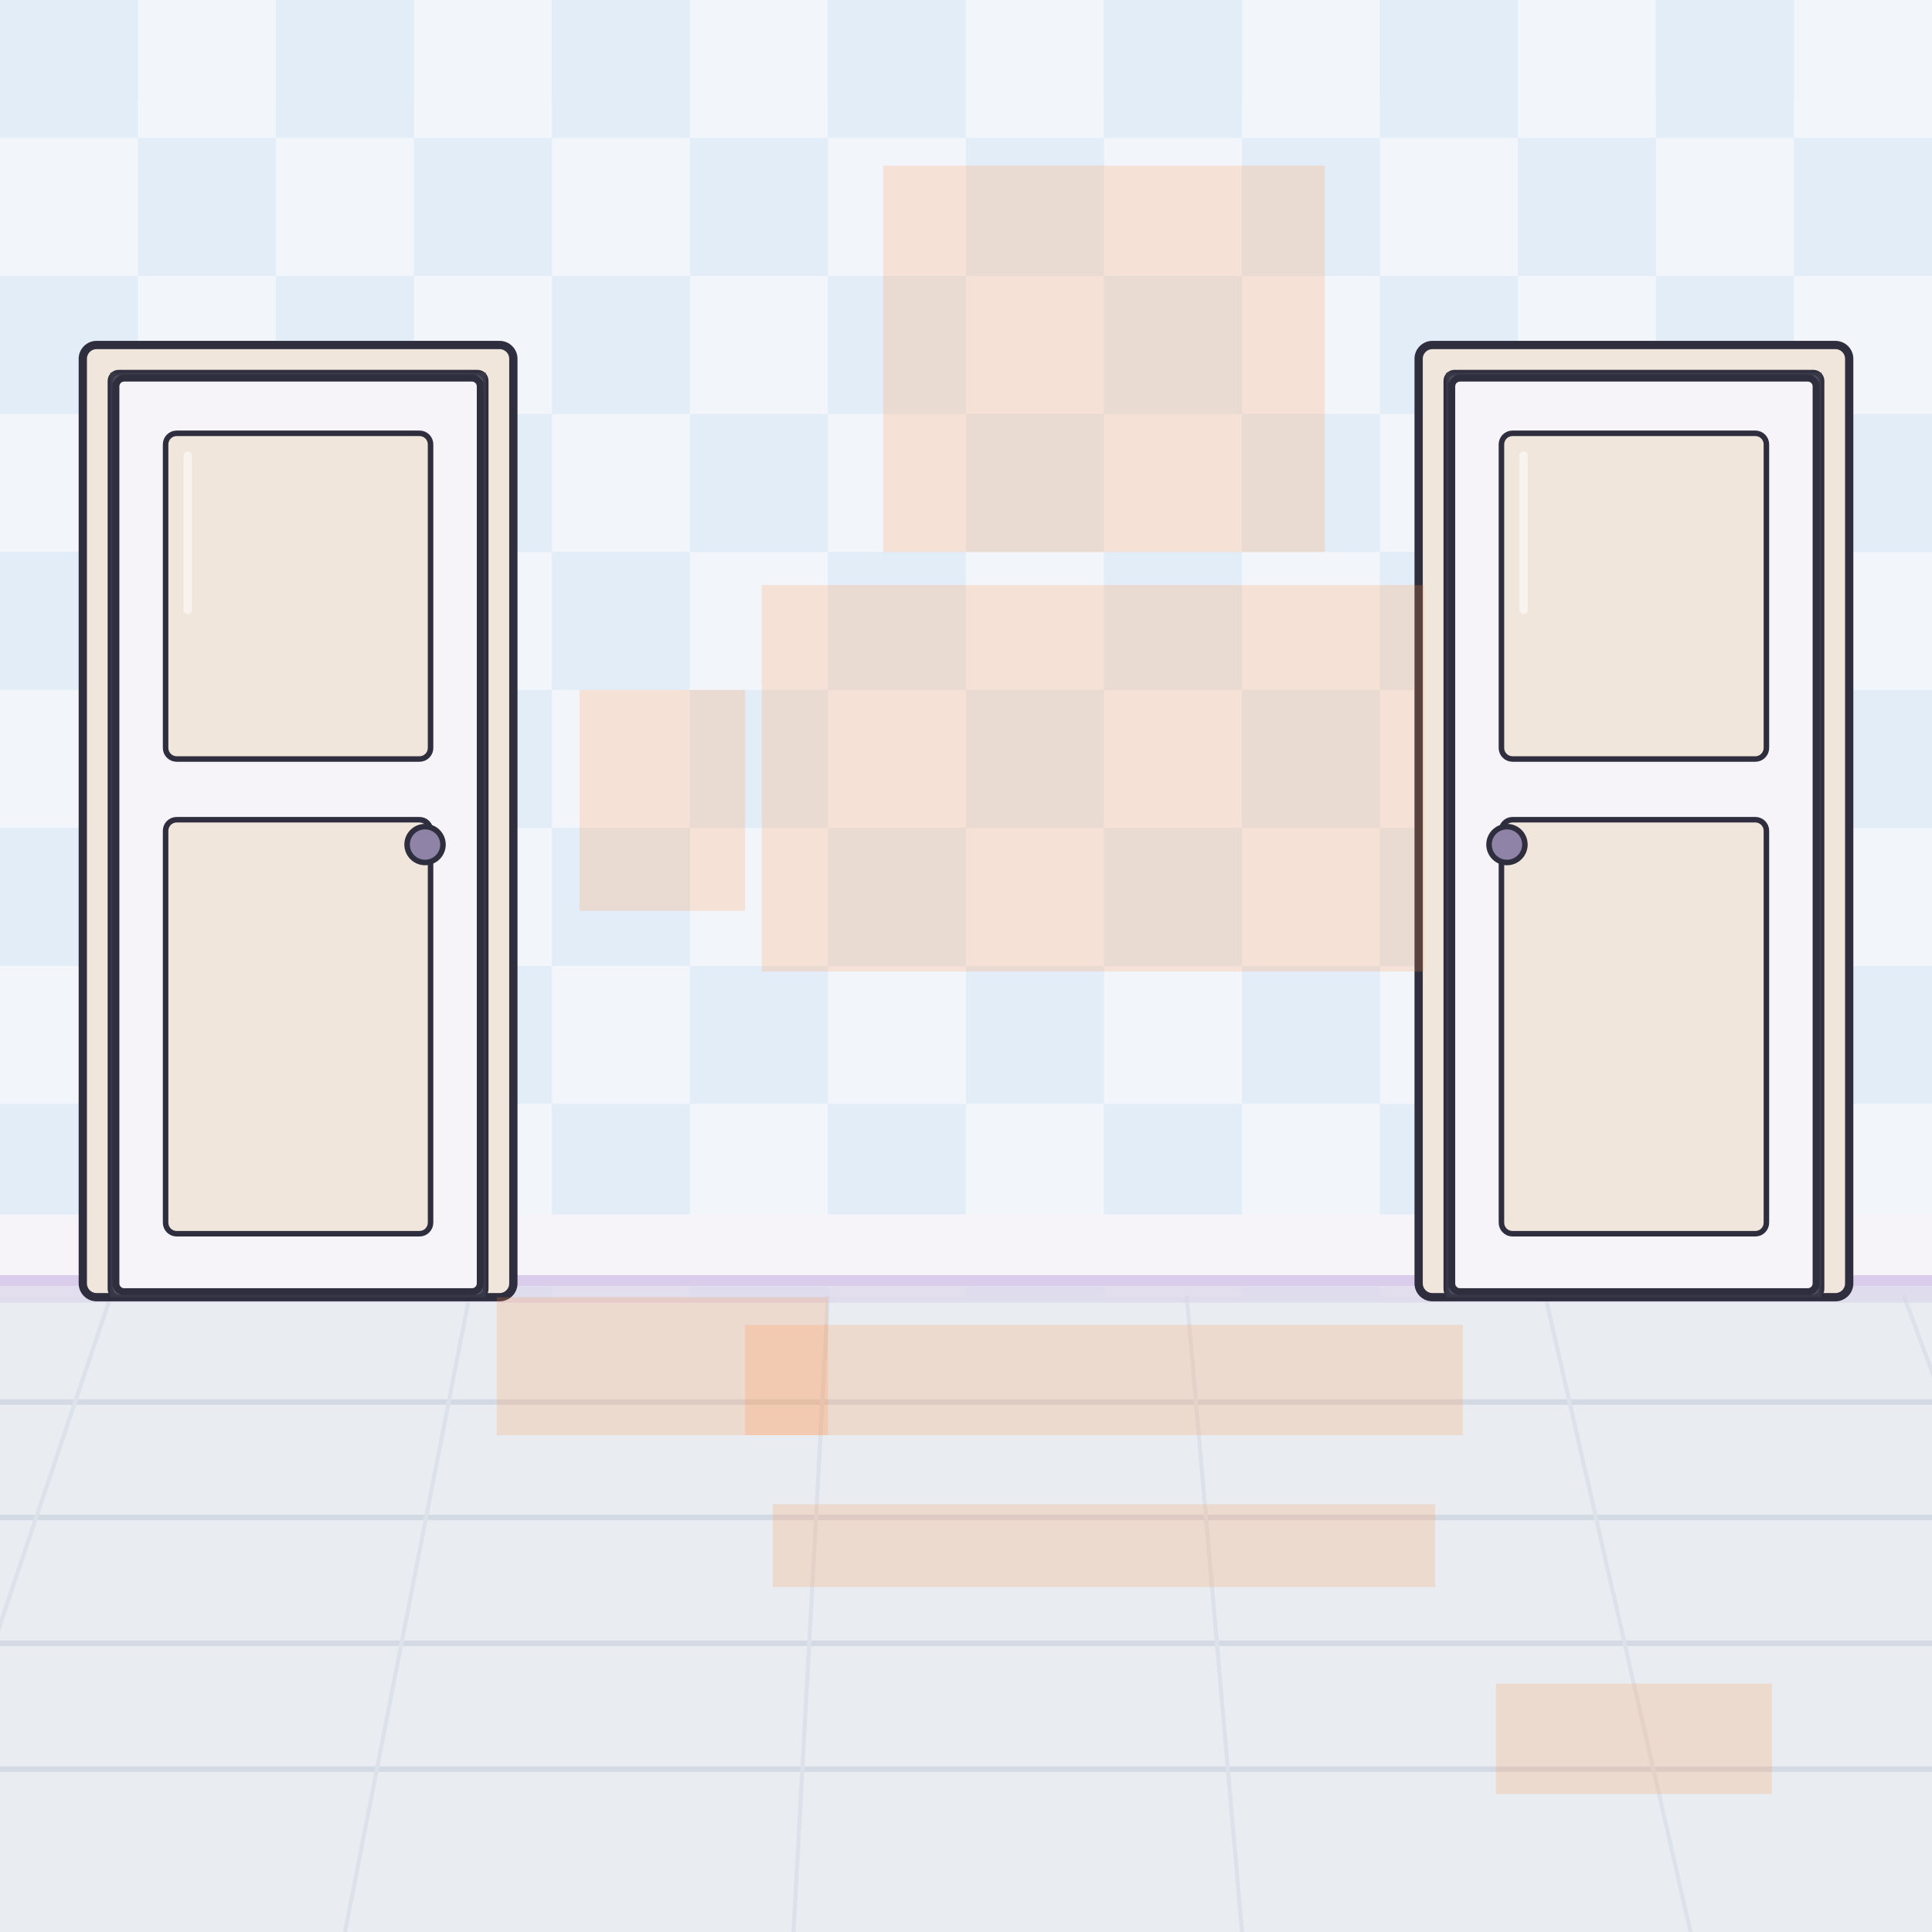
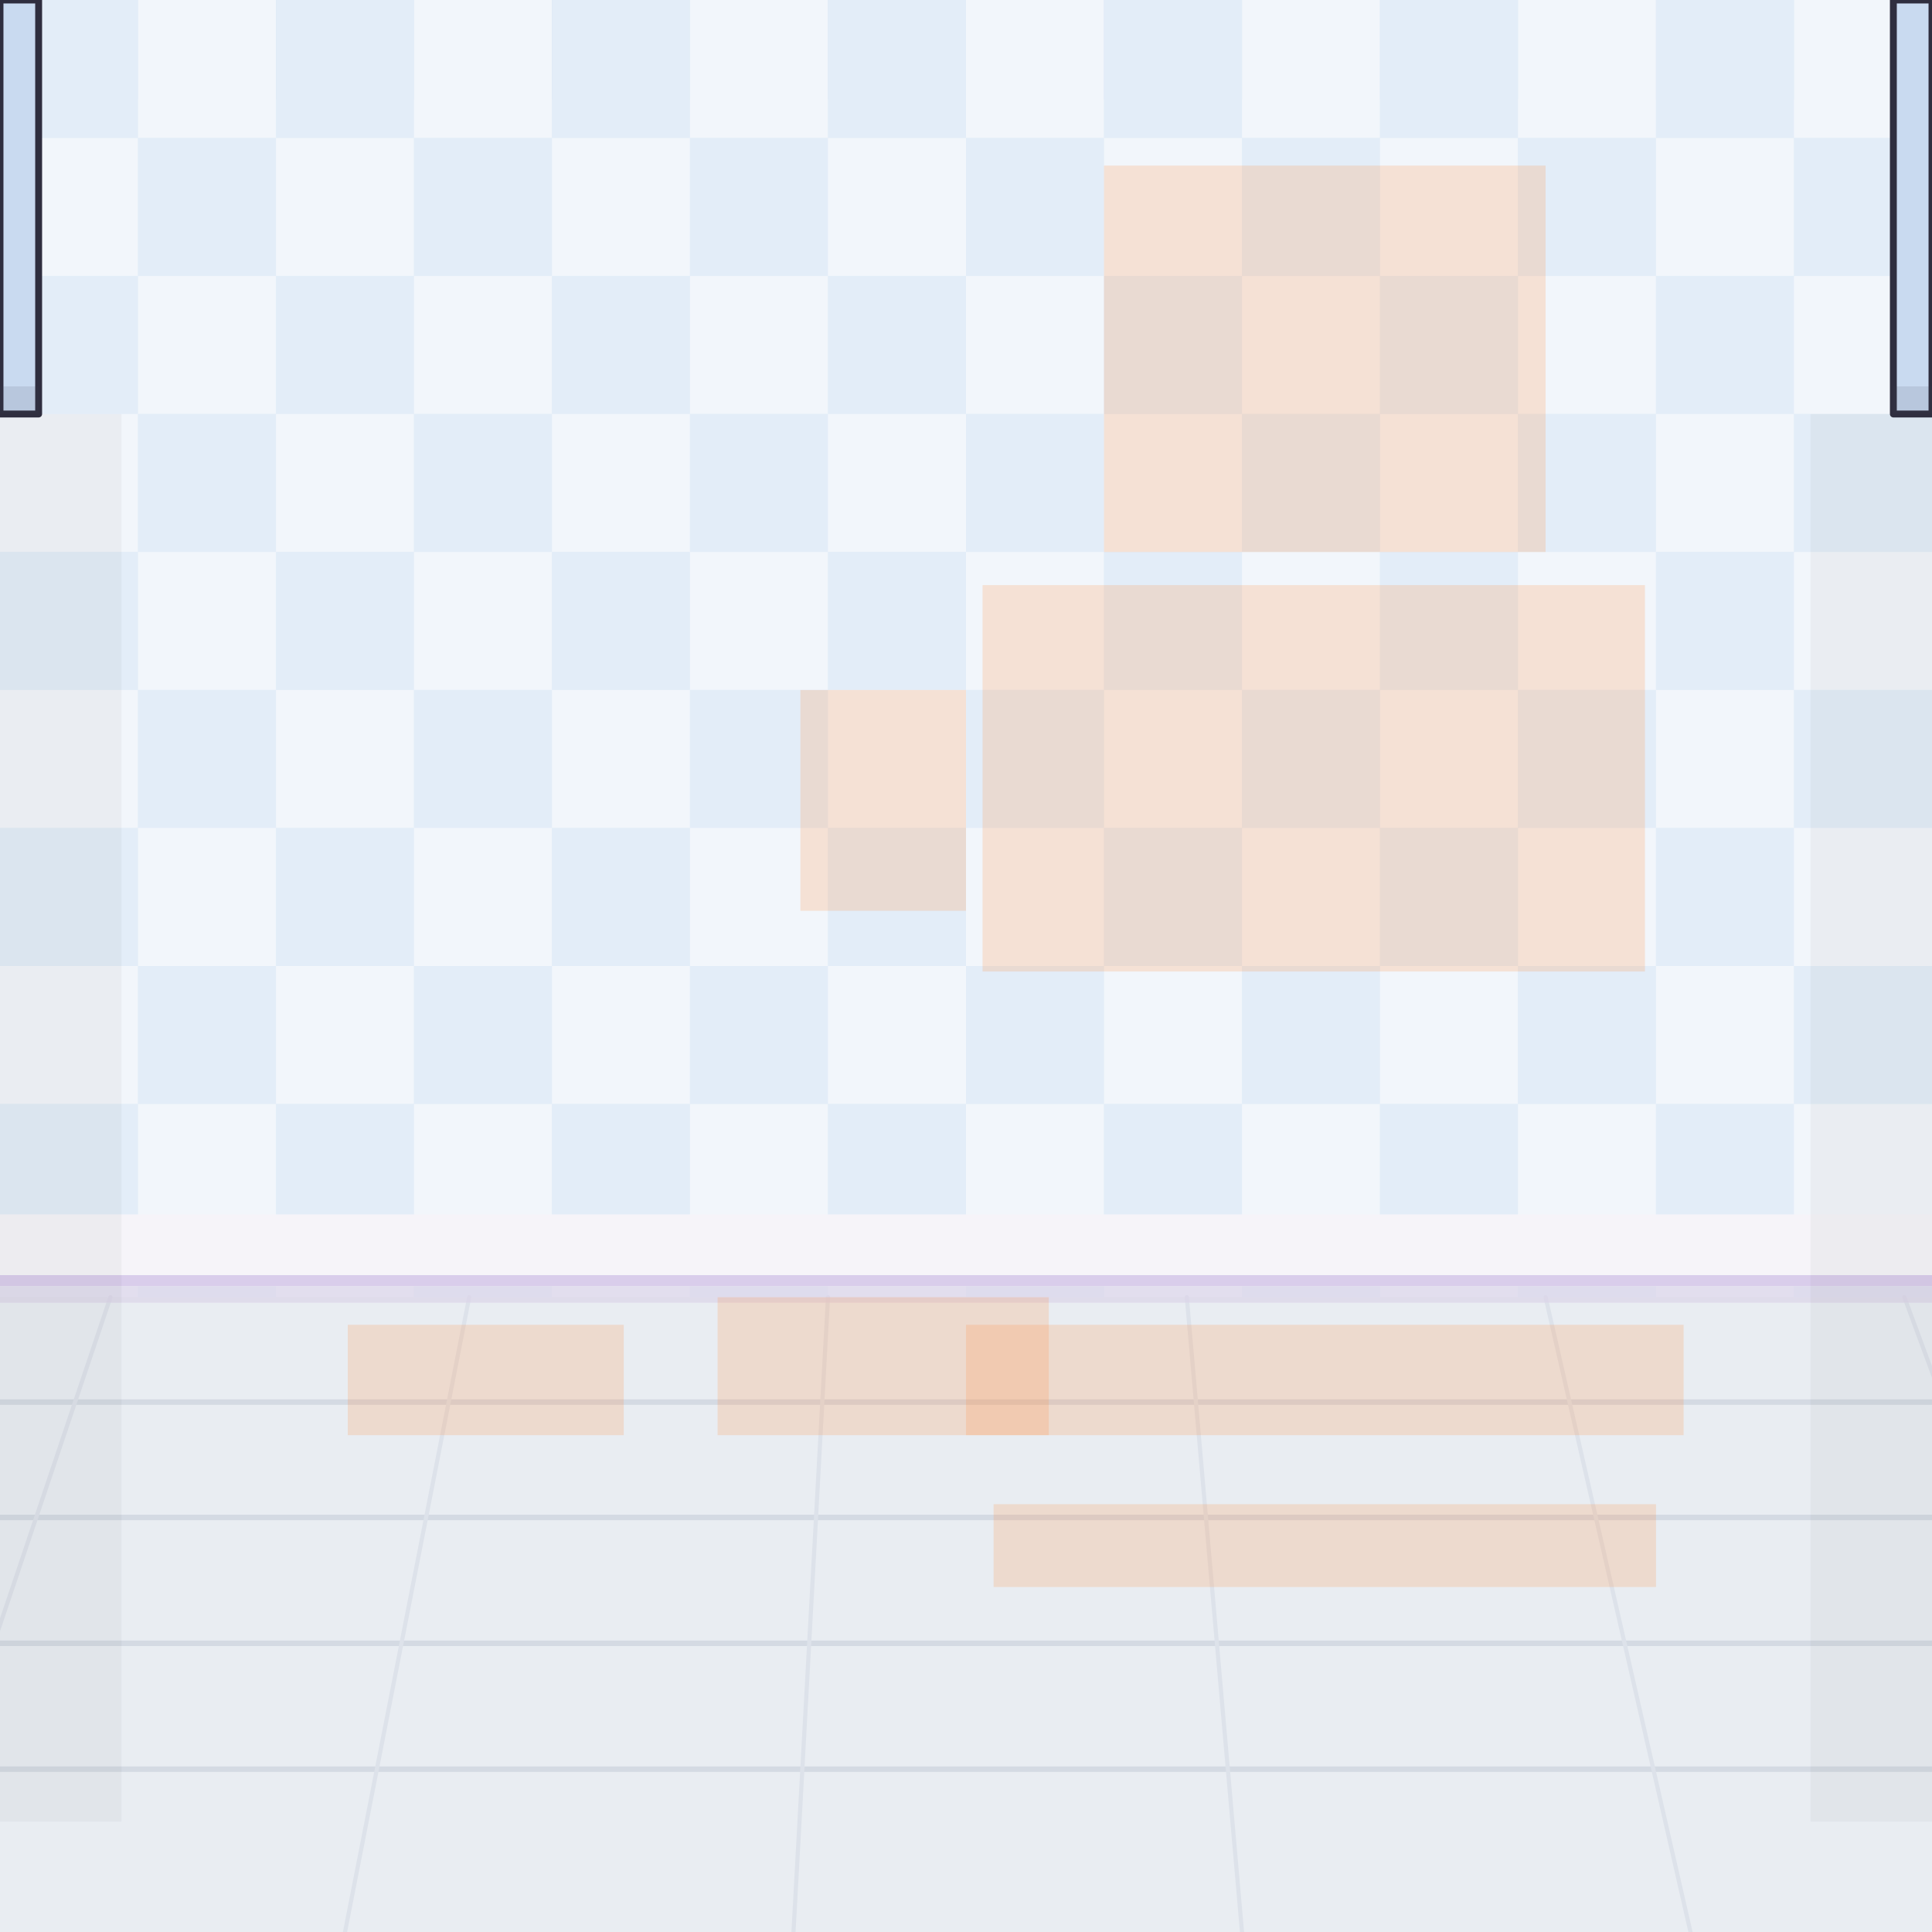
<svg xmlns="http://www.w3.org/2000/svg" viewBox="0 0 700 700" width="700" height="700">
  <g id="stěna">
    <rect x="0" y="0" width="700" height="470" fill="#E3EDF8" stroke="none" />
    <rect x="0" y="0" width="700" height="36" fill="#C9DAF0" stroke="none" opacity="0.6" />
  </g>
  <g id="kachličky">
    <rect x="0" y="0" width="50" height="50" fill="#E3EDF8" stroke="none" />
    <rect x="50" y="0" width="50" height="50" fill="#F2F6FB" stroke="none" />
    <rect x="100" y="0" width="50" height="50" fill="#E3EDF8" stroke="none" />
    <rect x="150" y="0" width="50" height="50" fill="#F2F6FB" stroke="none" />
    <rect x="200" y="0" width="50" height="50" fill="#E3EDF8" stroke="none" />
    <rect x="250" y="0" width="50" height="50" fill="#F2F6FB" stroke="none" />
    <rect x="300" y="0" width="50" height="50" fill="#E3EDF8" stroke="none" />
    <rect x="350" y="0" width="50" height="50" fill="#F2F6FB" stroke="none" />
    <rect x="400" y="0" width="50" height="50" fill="#E3EDF8" stroke="none" />
    <rect x="450" y="0" width="50" height="50" fill="#F2F6FB" stroke="none" />
    <rect x="500" y="0" width="50" height="50" fill="#E3EDF8" stroke="none" />
    <rect x="550" y="0" width="50" height="50" fill="#F2F6FB" stroke="none" />
    <rect x="600" y="0" width="50" height="50" fill="#E3EDF8" stroke="none" />
    <rect x="650" y="0" width="50" height="50" fill="#F2F6FB" stroke="none" />
    <rect x="-50" y="50" width="50" height="50" fill="#E3EDF8" stroke="none" />
    <rect x="0" y="50" width="50" height="50" fill="#F2F6FB" stroke="none" />
    <rect x="50" y="50" width="50" height="50" fill="#E3EDF8" stroke="none" />
    <rect x="100" y="50" width="50" height="50" fill="#F2F6FB" stroke="none" />
    <rect x="150" y="50" width="50" height="50" fill="#E3EDF8" stroke="none" />
    <rect x="200" y="50" width="50" height="50" fill="#F2F6FB" stroke="none" />
    <rect x="250" y="50" width="50" height="50" fill="#E3EDF8" stroke="none" />
    <rect x="300" y="50" width="50" height="50" fill="#F2F6FB" stroke="none" />
    <rect x="350" y="50" width="50" height="50" fill="#E3EDF8" stroke="none" />
    <rect x="400" y="50" width="50" height="50" fill="#F2F6FB" stroke="none" />
    <rect x="450" y="50" width="50" height="50" fill="#E3EDF8" stroke="none" />
    <rect x="500" y="50" width="50" height="50" fill="#F2F6FB" stroke="none" />
    <rect x="550" y="50" width="50" height="50" fill="#E3EDF8" stroke="none" />
    <rect x="600" y="50" width="50" height="50" fill="#F2F6FB" stroke="none" />
    <rect x="650" y="50" width="50" height="50" fill="#E3EDF8" stroke="none" />
    <rect x="0" y="100" width="50" height="50" fill="#E3EDF8" stroke="none" />
    <rect x="50" y="100" width="50" height="50" fill="#F2F6FB" stroke="none" />
    <rect x="100" y="100" width="50" height="50" fill="#E3EDF8" stroke="none" />
    <rect x="150" y="100" width="50" height="50" fill="#F2F6FB" stroke="none" />
    <rect x="200" y="100" width="50" height="50" fill="#E3EDF8" stroke="none" />
    <rect x="250" y="100" width="50" height="50" fill="#F2F6FB" stroke="none" />
    <rect x="300" y="100" width="50" height="50" fill="#E3EDF8" stroke="none" />
    <rect x="350" y="100" width="50" height="50" fill="#F2F6FB" stroke="none" />
    <rect x="400" y="100" width="50" height="50" fill="#E3EDF8" stroke="none" />
    <rect x="450" y="100" width="50" height="50" fill="#F2F6FB" stroke="none" />
    <rect x="500" y="100" width="50" height="50" fill="#E3EDF8" stroke="none" />
    <rect x="550" y="100" width="50" height="50" fill="#F2F6FB" stroke="none" />
    <rect x="600" y="100" width="50" height="50" fill="#E3EDF8" stroke="none" />
    <rect x="650" y="100" width="50" height="50" fill="#F2F6FB" stroke="none" />
    <rect x="-50" y="150" width="50" height="50" fill="#E3EDF8" stroke="none" />
    <rect x="0" y="150" width="50" height="50" fill="#F2F6FB" stroke="none" />
    <rect x="50" y="150" width="50" height="50" fill="#E3EDF8" stroke="none" />
    <rect x="100" y="150" width="50" height="50" fill="#F2F6FB" stroke="none" />
    <rect x="150" y="150" width="50" height="50" fill="#E3EDF8" stroke="none" />
    <rect x="200" y="150" width="50" height="50" fill="#F2F6FB" stroke="none" />
    <rect x="250" y="150" width="50" height="50" fill="#E3EDF8" stroke="none" />
    <rect x="300" y="150" width="50" height="50" fill="#F2F6FB" stroke="none" />
    <rect x="350" y="150" width="50" height="50" fill="#E3EDF8" stroke="none" />
    <rect x="400" y="150" width="50" height="50" fill="#F2F6FB" stroke="none" />
    <rect x="450" y="150" width="50" height="50" fill="#E3EDF8" stroke="none" />
    <rect x="500" y="150" width="50" height="50" fill="#F2F6FB" stroke="none" />
    <rect x="550" y="150" width="50" height="50" fill="#E3EDF8" stroke="none" />
    <rect x="600" y="150" width="50" height="50" fill="#F2F6FB" stroke="none" />
    <rect x="650" y="150" width="50" height="50" fill="#E3EDF8" stroke="none" />
    <rect x="0" y="200" width="50" height="50" fill="#E3EDF8" stroke="none" />
    <rect x="50" y="200" width="50" height="50" fill="#F2F6FB" stroke="none" />
    <rect x="100" y="200" width="50" height="50" fill="#E3EDF8" stroke="none" />
    <rect x="150" y="200" width="50" height="50" fill="#F2F6FB" stroke="none" />
    <rect x="200" y="200" width="50" height="50" fill="#E3EDF8" stroke="none" />
    <rect x="250" y="200" width="50" height="50" fill="#F2F6FB" stroke="none" />
    <rect x="300" y="200" width="50" height="50" fill="#E3EDF8" stroke="none" />
    <rect x="350" y="200" width="50" height="50" fill="#F2F6FB" stroke="none" />
    <rect x="400" y="200" width="50" height="50" fill="#E3EDF8" stroke="none" />
    <rect x="450" y="200" width="50" height="50" fill="#F2F6FB" stroke="none" />
    <rect x="500" y="200" width="50" height="50" fill="#E3EDF8" stroke="none" />
    <rect x="550" y="200" width="50" height="50" fill="#F2F6FB" stroke="none" />
    <rect x="600" y="200" width="50" height="50" fill="#E3EDF8" stroke="none" />
    <rect x="650" y="200" width="50" height="50" fill="#F2F6FB" stroke="none" />
    <rect x="-50" y="250" width="50" height="50" fill="#E3EDF8" stroke="none" />
    <rect x="0" y="250" width="50" height="50" fill="#F2F6FB" stroke="none" />
    <rect x="50" y="250" width="50" height="50" fill="#E3EDF8" stroke="none" />
    <rect x="100" y="250" width="50" height="50" fill="#F2F6FB" stroke="none" />
    <rect x="150" y="250" width="50" height="50" fill="#E3EDF8" stroke="none" />
    <rect x="200" y="250" width="50" height="50" fill="#F2F6FB" stroke="none" />
    <rect x="250" y="250" width="50" height="50" fill="#E3EDF8" stroke="none" />
    <rect x="300" y="250" width="50" height="50" fill="#F2F6FB" stroke="none" />
    <rect x="350" y="250" width="50" height="50" fill="#E3EDF8" stroke="none" />
    <rect x="400" y="250" width="50" height="50" fill="#F2F6FB" stroke="none" />
    <rect x="450" y="250" width="50" height="50" fill="#E3EDF8" stroke="none" />
    <rect x="500" y="250" width="50" height="50" fill="#F2F6FB" stroke="none" />
    <rect x="550" y="250" width="50" height="50" fill="#E3EDF8" stroke="none" />
    <rect x="600" y="250" width="50" height="50" fill="#F2F6FB" stroke="none" />
    <rect x="650" y="250" width="50" height="50" fill="#E3EDF8" stroke="none" />
    <rect x="0" y="300" width="50" height="50" fill="#E3EDF8" stroke="none" />
    <rect x="50" y="300" width="50" height="50" fill="#F2F6FB" stroke="none" />
    <rect x="100" y="300" width="50" height="50" fill="#E3EDF8" stroke="none" />
    <rect x="150" y="300" width="50" height="50" fill="#F2F6FB" stroke="none" />
    <rect x="200" y="300" width="50" height="50" fill="#E3EDF8" stroke="none" />
    <rect x="250" y="300" width="50" height="50" fill="#F2F6FB" stroke="none" />
    <rect x="300" y="300" width="50" height="50" fill="#E3EDF8" stroke="none" />
    <rect x="350" y="300" width="50" height="50" fill="#F2F6FB" stroke="none" />
    <rect x="400" y="300" width="50" height="50" fill="#E3EDF8" stroke="none" />
    <rect x="450" y="300" width="50" height="50" fill="#F2F6FB" stroke="none" />
    <rect x="500" y="300" width="50" height="50" fill="#E3EDF8" stroke="none" />
    <rect x="550" y="300" width="50" height="50" fill="#F2F6FB" stroke="none" />
    <rect x="600" y="300" width="50" height="50" fill="#E3EDF8" stroke="none" />
    <rect x="650" y="300" width="50" height="50" fill="#F2F6FB" stroke="none" />
    <rect x="-50" y="350" width="50" height="50" fill="#E3EDF8" stroke="none" />
    <rect x="0" y="350" width="50" height="50" fill="#F2F6FB" stroke="none" />
    <rect x="50" y="350" width="50" height="50" fill="#E3EDF8" stroke="none" />
    <rect x="100" y="350" width="50" height="50" fill="#F2F6FB" stroke="none" />
    <rect x="150" y="350" width="50" height="50" fill="#E3EDF8" stroke="none" />
    <rect x="200" y="350" width="50" height="50" fill="#F2F6FB" stroke="none" />
    <rect x="250" y="350" width="50" height="50" fill="#E3EDF8" stroke="none" />
    <rect x="300" y="350" width="50" height="50" fill="#F2F6FB" stroke="none" />
    <rect x="350" y="350" width="50" height="50" fill="#E3EDF8" stroke="none" />
    <rect x="400" y="350" width="50" height="50" fill="#F2F6FB" stroke="none" />
    <rect x="450" y="350" width="50" height="50" fill="#E3EDF8" stroke="none" />
    <rect x="500" y="350" width="50" height="50" fill="#F2F6FB" stroke="none" />
    <rect x="550" y="350" width="50" height="50" fill="#E3EDF8" stroke="none" />
    <rect x="600" y="350" width="50" height="50" fill="#F2F6FB" stroke="none" />
    <rect x="650" y="350" width="50" height="50" fill="#E3EDF8" stroke="none" />
    <rect x="0" y="400" width="50" height="50" fill="#E3EDF8" stroke="none" />
    <rect x="50" y="400" width="50" height="50" fill="#F2F6FB" stroke="none" />
    <rect x="100" y="400" width="50" height="50" fill="#E3EDF8" stroke="none" />
    <rect x="150" y="400" width="50" height="50" fill="#F2F6FB" stroke="none" />
    <rect x="200" y="400" width="50" height="50" fill="#E3EDF8" stroke="none" />
    <rect x="250" y="400" width="50" height="50" fill="#F2F6FB" stroke="none" />
    <rect x="300" y="400" width="50" height="50" fill="#E3EDF8" stroke="none" />
    <rect x="350" y="400" width="50" height="50" fill="#F2F6FB" stroke="none" />
    <rect x="400" y="400" width="50" height="50" fill="#E3EDF8" stroke="none" />
    <rect x="450" y="400" width="50" height="50" fill="#F2F6FB" stroke="none" />
    <rect x="500" y="400" width="50" height="50" fill="#E3EDF8" stroke="none" />
    <rect x="550" y="400" width="50" height="50" fill="#F2F6FB" stroke="none" />
    <rect x="600" y="400" width="50" height="50" fill="#E3EDF8" stroke="none" />
    <rect x="650" y="400" width="50" height="50" fill="#F2F6FB" stroke="none" />
    <rect x="-50" y="450" width="50" height="20" fill="#E3EDF8" stroke="none" />
    <rect x="0" y="450" width="50" height="20" fill="#F2F6FB" stroke="none" />
    <rect x="50" y="450" width="50" height="20" fill="#E3EDF8" stroke="none" />
    <rect x="100" y="450" width="50" height="20" fill="#F2F6FB" stroke="none" />
    <rect x="150" y="450" width="50" height="20" fill="#E3EDF8" stroke="none" />
    <rect x="200" y="450" width="50" height="20" fill="#F2F6FB" stroke="none" />
    <rect x="250" y="450" width="50" height="20" fill="#E3EDF8" stroke="none" />
    <rect x="300" y="450" width="50" height="20" fill="#F2F6FB" stroke="none" />
    <rect x="350" y="450" width="50" height="20" fill="#E3EDF8" stroke="none" />
    <rect x="400" y="450" width="50" height="20" fill="#F2F6FB" stroke="none" />
    <rect x="450" y="450" width="50" height="20" fill="#E3EDF8" stroke="none" />
    <rect x="500" y="450" width="50" height="20" fill="#F2F6FB" stroke="none" />
    <rect x="550" y="450" width="50" height="20" fill="#E3EDF8" stroke="none" />
    <rect x="600" y="450" width="50" height="20" fill="#F2F6FB" stroke="none" />
    <rect x="650" y="450" width="50" height="20" fill="#E3EDF8" stroke="none" />
  </g>
  <g id="podlaha">
    <rect x="0" y="470" width="700" height="230" fill="#E9EDF2" stroke="none" />
    <path d="M 0 508 L 700 508" stroke="#D4DAE3" stroke-width="2" stroke-linejoin="round" stroke-linecap="round" />
    <path d="M 0 549.8 L 700 549.8" stroke="#D4DAE3" stroke-width="2" stroke-linejoin="round" stroke-linecap="round" />
    <path d="M 0 595.4 L 700 595.4" stroke="#D4DAE3" stroke-width="2" stroke-linejoin="round" stroke-linecap="round" />
    <path d="M 0 641 L 700 641" stroke="#D4DAE3" stroke-width="2" stroke-linejoin="round" stroke-linecap="round" />
    <path d="M 40 470 L -37.5 700" stroke="#DDE2EA" stroke-width="1.5" stroke-linejoin="round" stroke-linecap="round" />
    <path d="M 170 470 L 125 700" stroke="#DDE2EA" stroke-width="1.5" stroke-linejoin="round" stroke-linecap="round" />
    <path d="M 300 470 L 287.5 700" stroke="#DDE2EA" stroke-width="1.5" stroke-linejoin="round" stroke-linecap="round" />
    <path d="M 430 470 L 450 700" stroke="#DDE2EA" stroke-width="1.5" stroke-linejoin="round" stroke-linecap="round" />
    <path d="M 560 470 L 612.5 700" stroke="#DDE2EA" stroke-width="1.5" stroke-linejoin="round" stroke-linecap="round" />
    <path d="M 690 470 L 775 700" stroke="#DDE2EA" stroke-width="1.5" stroke-linejoin="round" stroke-linecap="round" />
    <path d="M 820 470 L 937.5 700" stroke="#DDE2EA" stroke-width="1.5" stroke-linejoin="round" stroke-linecap="round" />
  </g>
  <g id="lišta">
    <rect x="0" y="440" width="700" height="26" fill="#F6F4F9" stroke="none" />
    <rect x="0" y="462" width="700" height="4" fill="#D9CDEB" stroke="none" />
    <rect x="0" y="466" width="700" height="6" fill="#DCD4E8" stroke="none" opacity="0.7" />
  </g>
-   <g id="rám levý">
-     <rect x="30" y="125" width="156" height="345" rx="5" fill="#F0E6DC" stroke="#2F2E3F" stroke-width="3" stroke-linejoin="round" stroke-linecap="round" />
-     <rect x="40" y="135" width="136" height="335" rx="3" fill="#D8C7C0" stroke="#2F2E3F" stroke-width="2" stroke-linejoin="round" stroke-linecap="round" />
-     <rect x="40" y="135" width="136" height="335" fill="#3B3A4A" stroke="none" opacity="0.85" />
+   <g id="průchod levý">
+     <rect x="0" y="150" width="44" height="510" fill="#3B3A4A" stroke="none" opacity="0.05" />
+     <rect x="0" y="0" width="14" height="150" fill="#C9DAF0" stroke="#2F2E3F" stroke-width="2.5" stroke-linejoin="round" stroke-linecap="round" />
+     <rect x="0" y="140" width="14" height="10" fill="#3B3A4A" stroke="none" opacity="0.12" />
  </g>
-   <g id="křídlo levé">
-     <rect x="42" y="137" width="132" height="331" rx="3" fill="#F6F4F9" stroke="#2F2E3F" stroke-width="2.5" stroke-linejoin="round" stroke-linecap="round" />
-     <rect x="60" y="157" width="96" height="118" rx="4" fill="#F0E6DC" stroke="#2F2E3F" stroke-width="2" stroke-linejoin="round" stroke-linecap="round" />
-     <rect x="60" y="297" width="96" height="150" rx="4" fill="#F0E6DC" stroke="#2F2E3F" stroke-width="2" stroke-linejoin="round" stroke-linecap="round" />
-     <circle cx="154" cy="306" r="6.5" fill="#8F84A8" stroke="#2F2E3F" stroke-width="2" stroke-linejoin="round" stroke-linecap="round" />
-     <path d="M 68 165 L 68 221" fill="none" stroke="#FFFFFF" stroke-width="3" stroke-linejoin="round" stroke-linecap="round" opacity="0.5" />
+   <g id="průchod pravý">
+     <rect x="656" y="150" width="44" height="510" fill="#3B3A4A" stroke="none" opacity="0.05" />
+     <rect x="686" y="0" width="14" height="150" fill="#C9DAF0" stroke="#2F2E3F" stroke-width="2.5" stroke-linejoin="round" stroke-linecap="round" />
+     <rect x="686" y="140" width="14" height="10" fill="#3B3A4A" stroke="none" opacity="0.12" />
  </g>
-   <g id="rám pravý">
-     <rect x="514" y="125" width="156" height="345" rx="5" fill="#F0E6DC" stroke="#2F2E3F" stroke-width="3" stroke-linejoin="round" stroke-linecap="round" />
-     <rect x="524" y="135" width="136" height="335" rx="3" fill="#D8C7C0" stroke="#2F2E3F" stroke-width="2" stroke-linejoin="round" stroke-linecap="round" />
-     <rect x="524" y="135" width="136" height="335" fill="#3B3A4A" stroke="none" opacity="0.85" />
-   </g>
-   <g id="křídlo pravé">
-     <rect x="526" y="137" width="132" height="331" rx="3" fill="#F6F4F9" stroke="#2F2E3F" stroke-width="2.5" stroke-linejoin="round" stroke-linecap="round" />
-     <rect x="544" y="157" width="96" height="118" rx="4" fill="#F0E6DC" stroke="#2F2E3F" stroke-width="2" stroke-linejoin="round" stroke-linecap="round" />
-     <rect x="544" y="297" width="96" height="150" rx="4" fill="#F0E6DC" stroke="#2F2E3F" stroke-width="2" stroke-linejoin="round" stroke-linecap="round" />
-     <circle cx="546" cy="306" r="6.5" fill="#8F84A8" stroke="#2F2E3F" stroke-width="2" stroke-linejoin="round" stroke-linecap="round" />
-     <path d="M 552 165 L 552 221" fill="none" stroke="#FFFFFF" stroke-width="3" stroke-linejoin="round" stroke-linecap="round" opacity="0.5" />
-   </g>
-   <rect id="@slot vana" x="270" y="480" width="260" height="40" fill="#FF8C3D" opacity="0.2" />
-   <rect id="@slot umyvadlo" x="180" y="470" width="120" height="50" fill="#FF8C3D" opacity="0.2" />
-   <rect id="@slot pračka" x="542" y="610" width="100" height="40" fill="#FF8C3D" opacity="0.2" />
-   <rect id="@slot papír" x="210" y="250" width="60" height="80" fill="#FF8C3D" opacity="0.2" />
-   <rect id="@slot rohož" x="280" y="545" width="240" height="30" fill="#FF8C3D" opacity="0.2" />
-   <rect id="@slot police" x="276" y="212" width="240" height="140" fill="#FF8C3D" opacity="0.2" />
-   <rect id="@slot okno" x="320" y="60" width="160" height="140" fill="#FF8C3D" opacity="0.2" />
+   <rect id="@slot vana" x="350" y="480" width="260" height="40" fill="#FF8C3D" opacity="0.2" />
+   <rect id="@slot umyvadlo" x="260" y="470" width="120" height="50" fill="#FF8C3D" opacity="0.2" />
+   <rect id="@slot pračka" x="126" y="480" width="100" height="40" fill="#FF8C3D" opacity="0.2" />
+   <rect id="@slot papír" x="290" y="250" width="60" height="80" fill="#FF8C3D" opacity="0.2" />
+   <rect id="@slot rohož" x="360" y="545" width="240" height="30" fill="#FF8C3D" opacity="0.2" />
+   <rect id="@slot police" x="356" y="212" width="240" height="140" fill="#FF8C3D" opacity="0.2" />
+   <rect id="@slot okno" x="400" y="60" width="160" height="140" fill="#FF8C3D" opacity="0.2" />
</svg>
